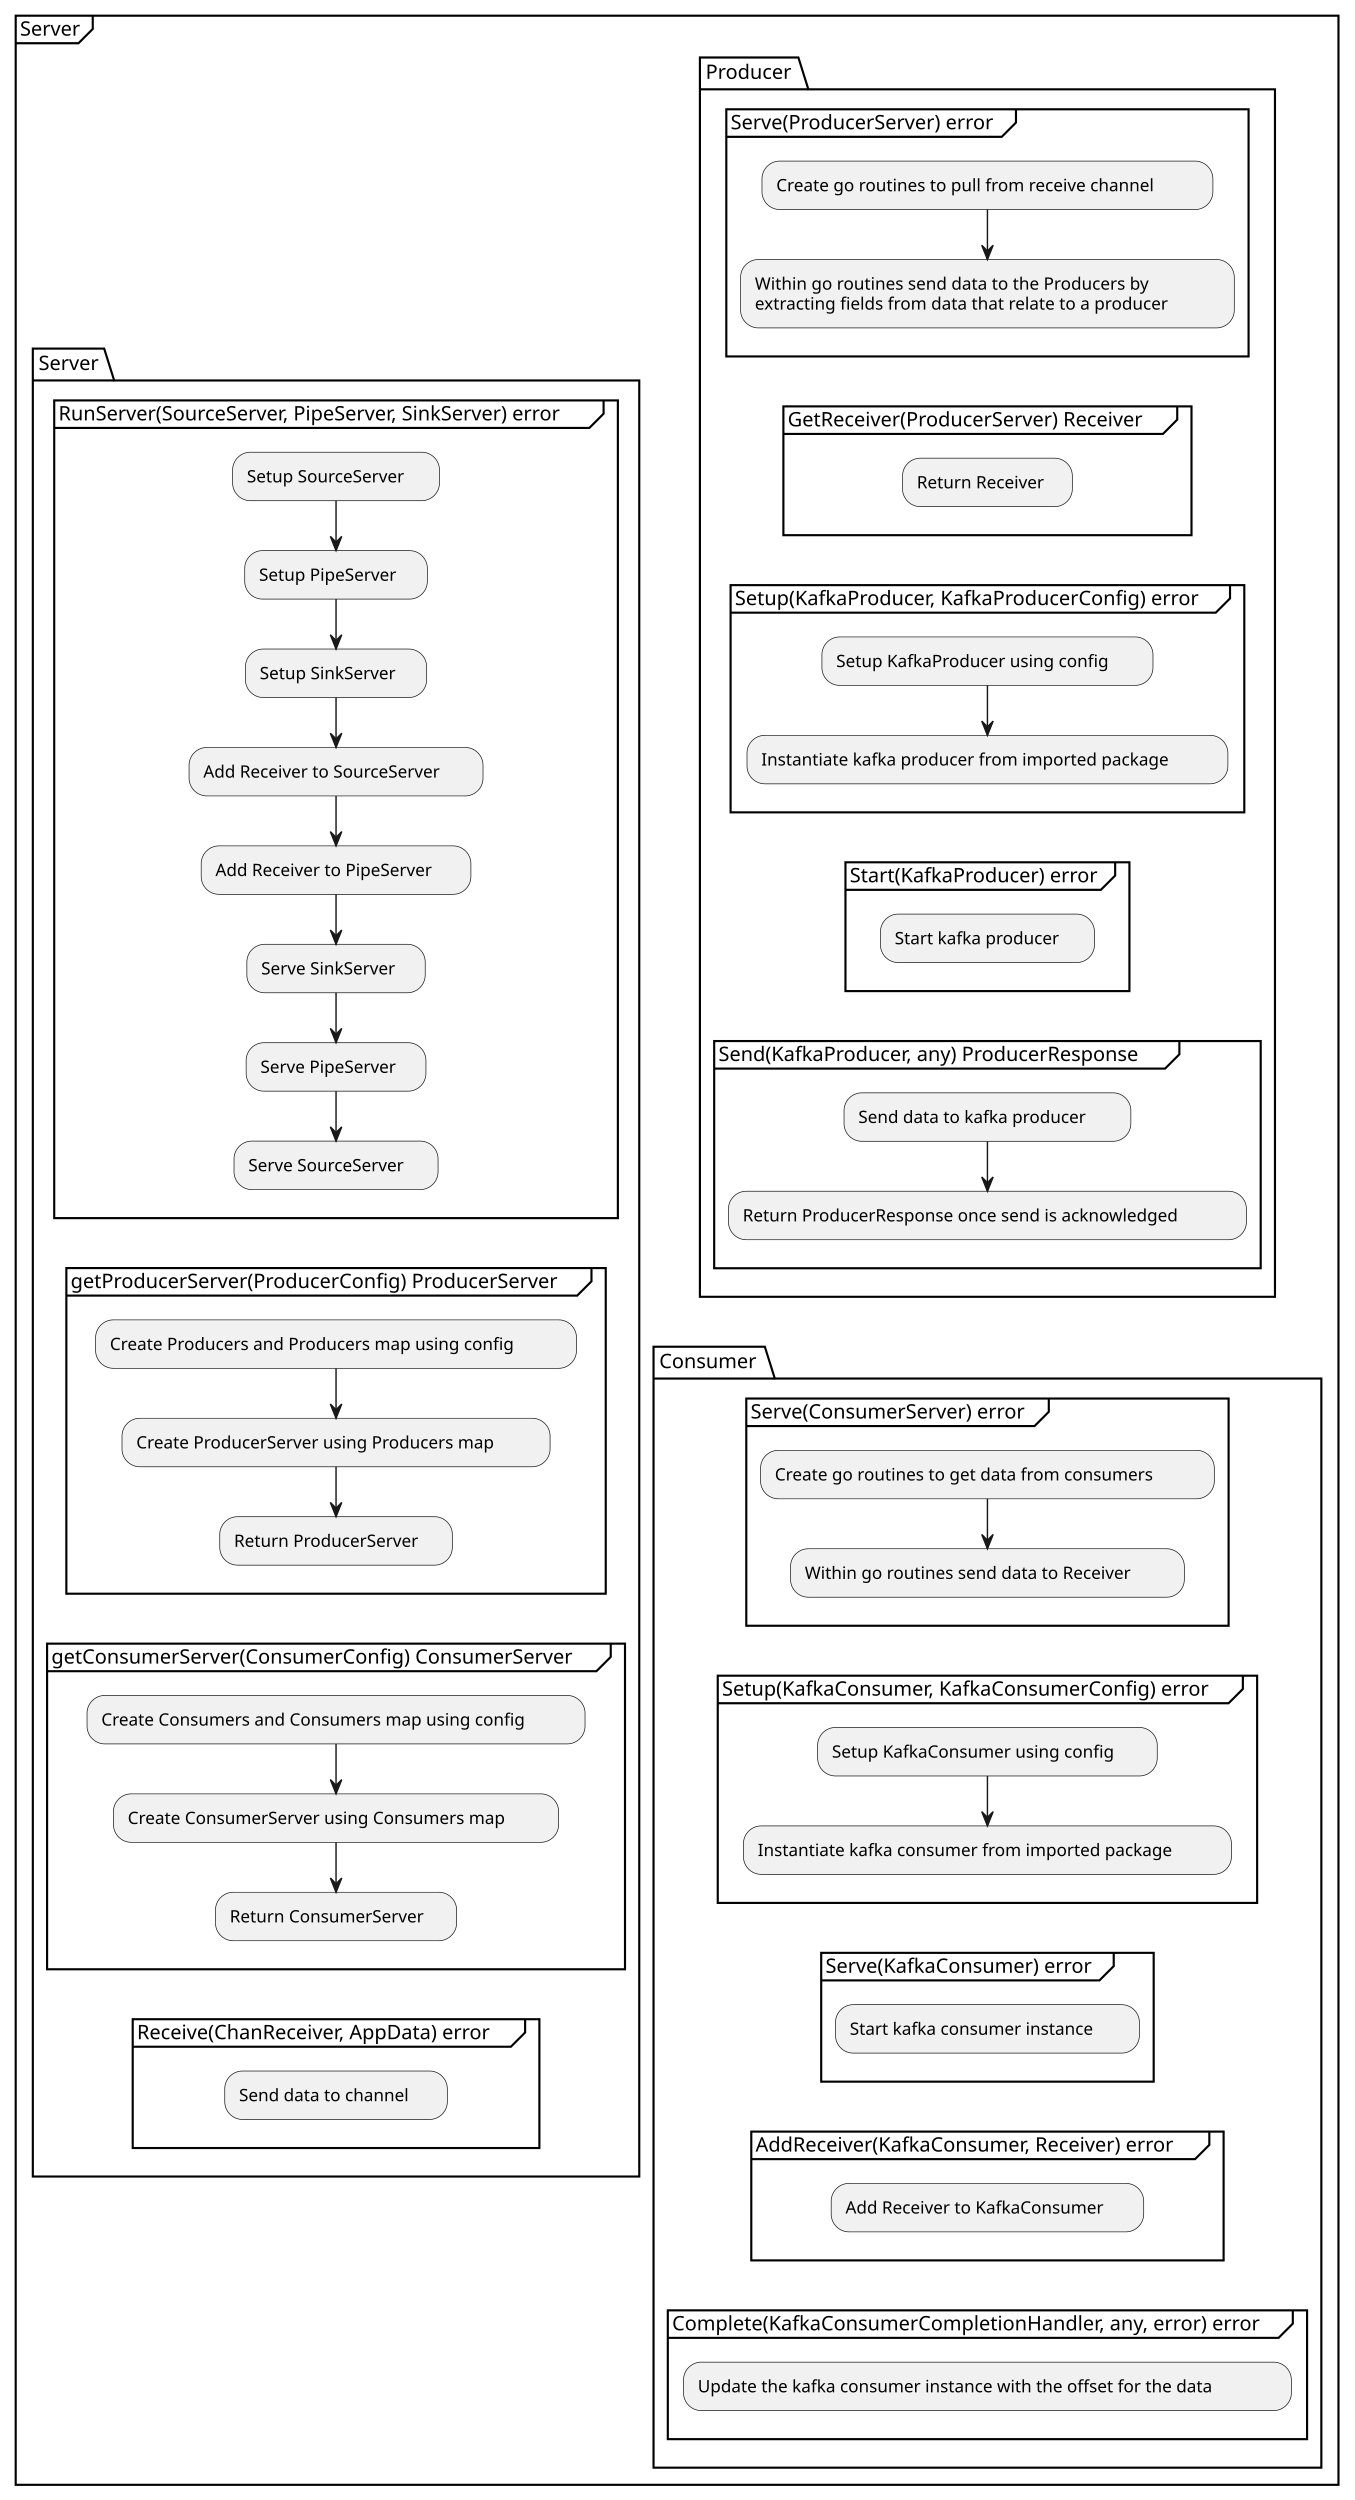
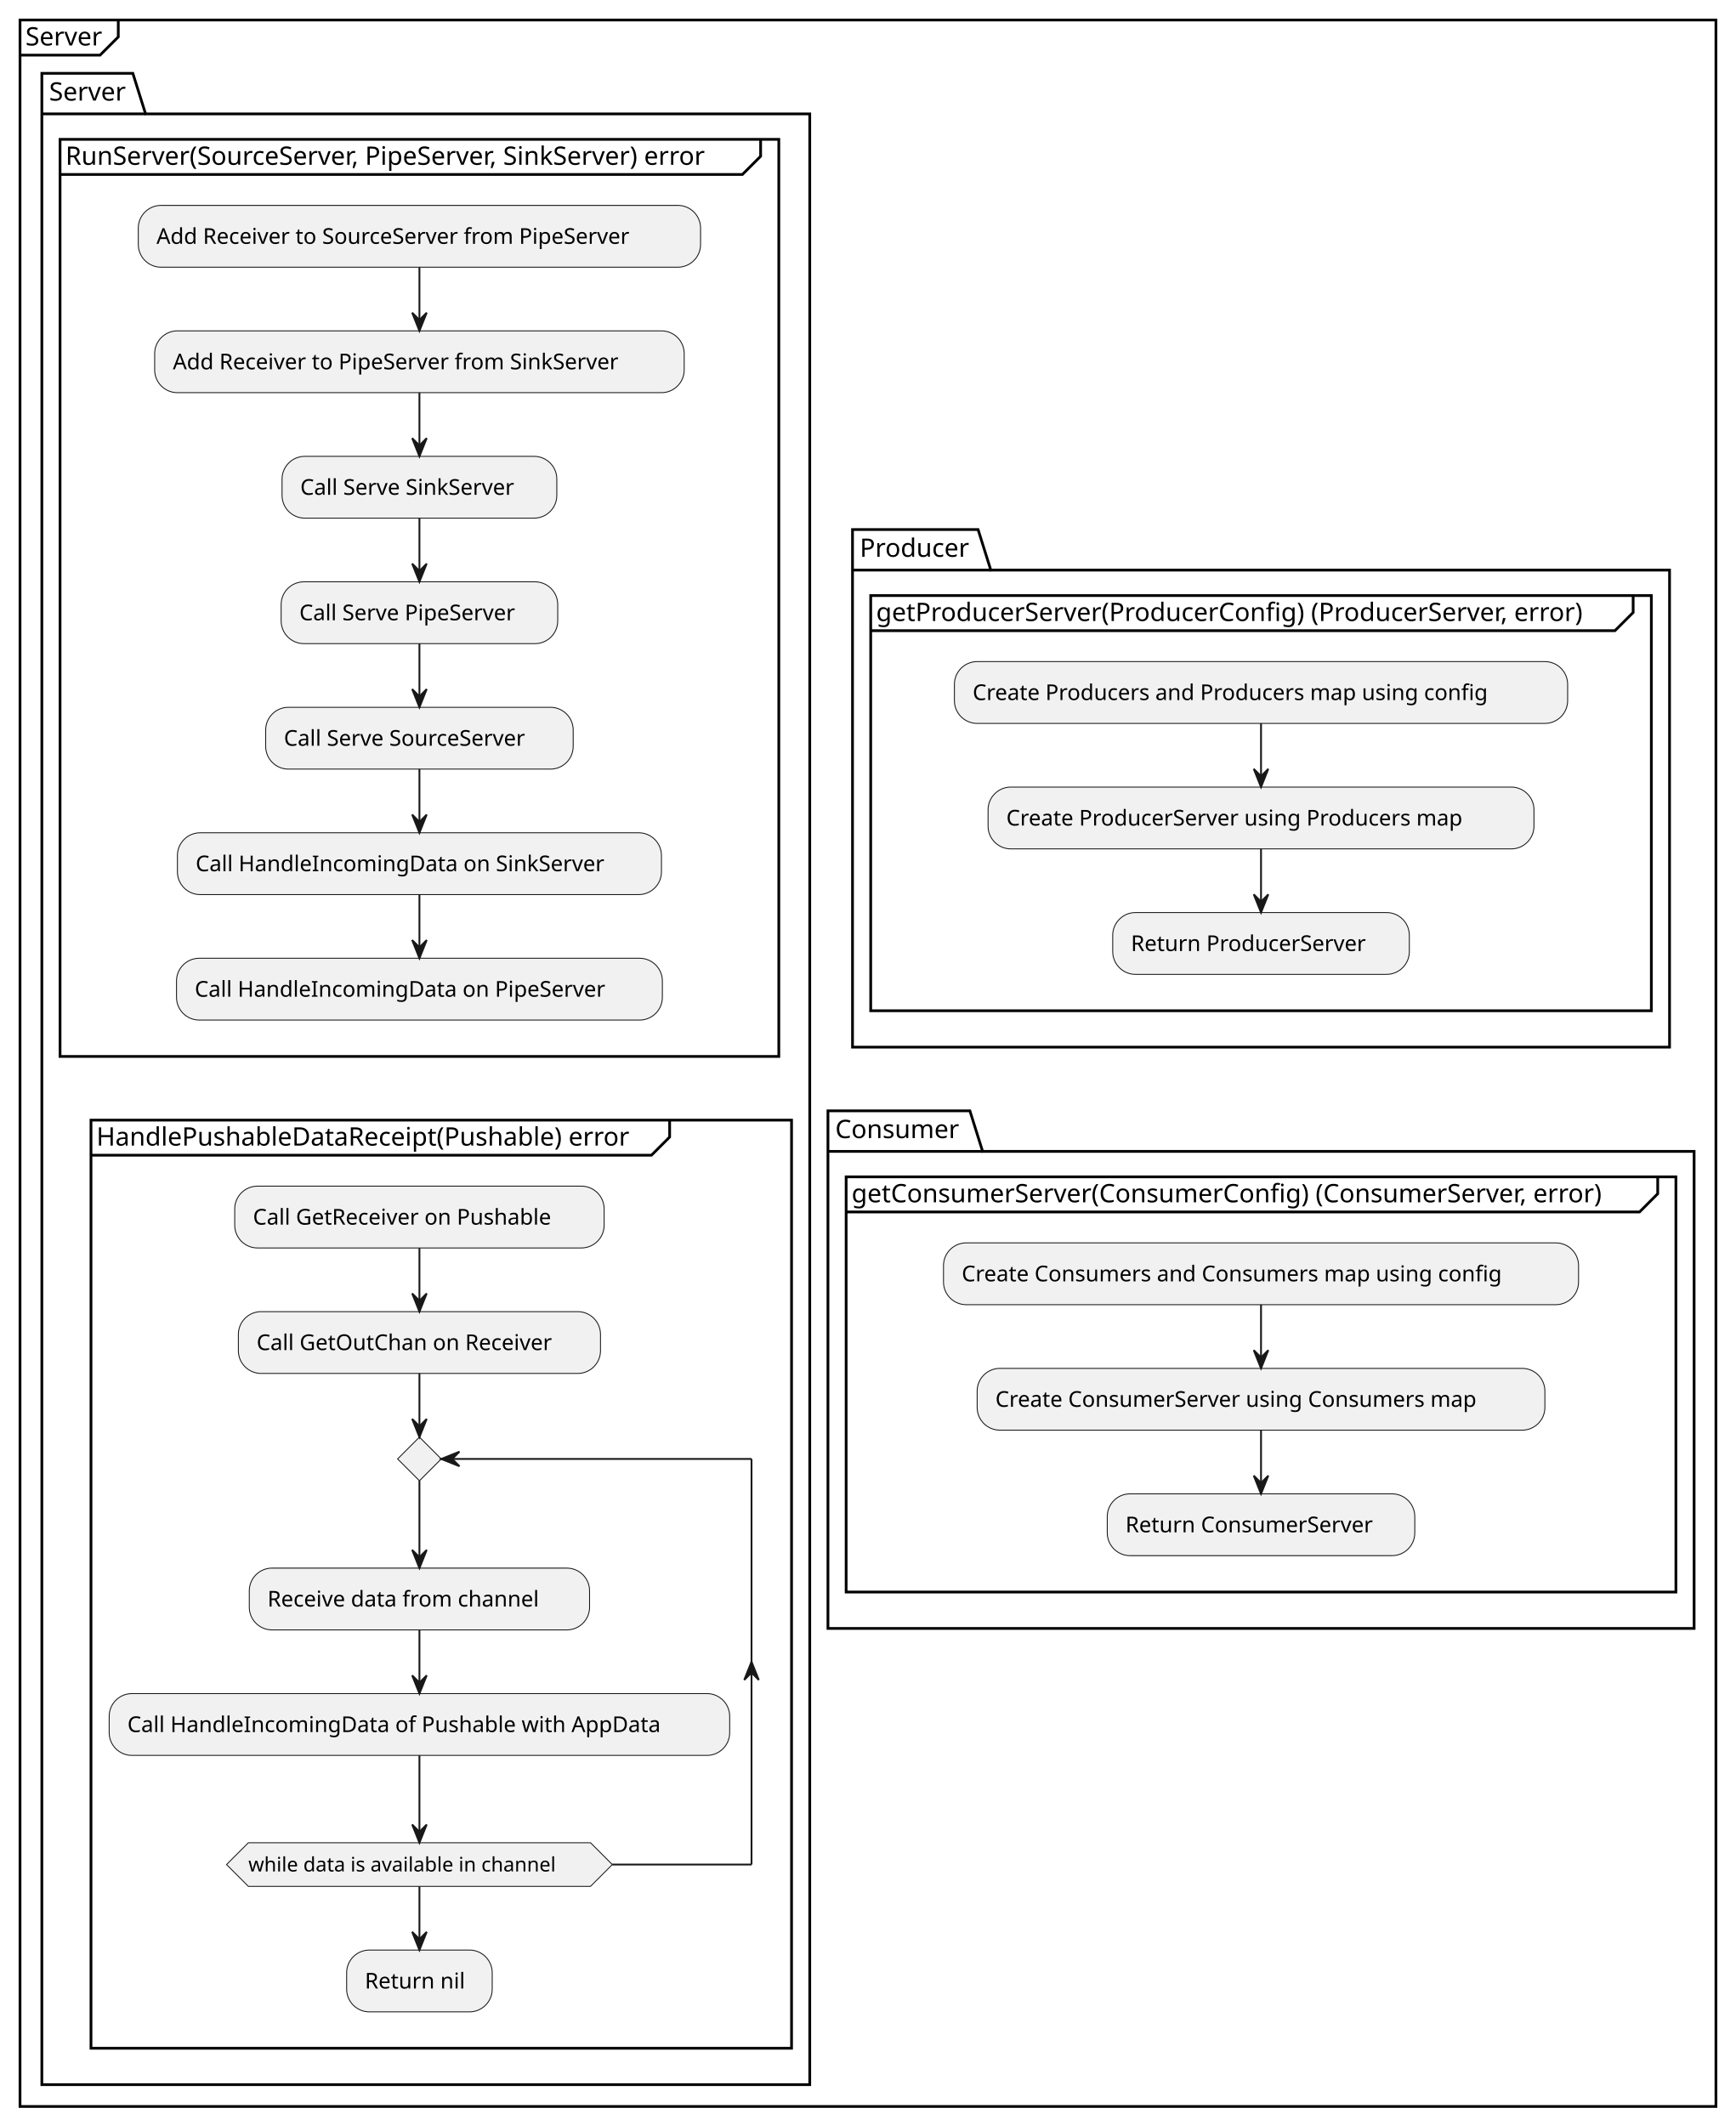
- <svg xmlns="http://www.w3.org/2000/svg" contentStyleType="text/css" height="1752px" preserveAspectRatio="none" style="width:949px;height:1752px;background:#FFFFFF;" version="1.1" viewBox="0 0 949 1752" width="949px" zoomAndPan="magnify">
+ <svg xmlns="http://www.w3.org/2000/svg" contentStyleType="text/css" height="1168px" preserveAspectRatio="none" style="width:954px;height:1168px;background:#FFFFFF;" version="1.1" viewBox="0 0 954 1168" width="954px" zoomAndPan="magnify">
  <defs />
  <g>
-     <rect fill="none" height="1730.359" style="stroke:#000000;stroke-width:1.5;" width="927" x="11" y="11" />
+     <rect fill="none" height="1146.812" style="stroke:#000000;stroke-width:1.5;" width="932" x="11" y="11" />
    <path d="M65,11 L65,20.297 L55,30.297 L11,30.297 " fill="none" style="stroke:#000000;stroke-width:1.5;" />
    <text fill="#000000" font-family="sans-serif" font-size="14" lengthAdjust="spacing" textLength="44" x="14" y="24.995">Server</text>
-     <line style="stroke:none;stroke-width:1.5;" x1="235.5" x2="692" y1="35.297" y2="35.297" />
-     <polygon fill="none" points="23,244.32,73,244.32,80,266.617,448,266.617,448,1525.336,23,1525.336,23,244.32" style="stroke:#000000;stroke-width:1.5;" />
-     <line style="stroke:#000000;stroke-width:1.5;" x1="23" x2="80" y1="266.617" y2="266.617" />
-     <text fill="#000000" font-family="sans-serif" font-size="14" lengthAdjust="spacing" textLength="44" x="27" y="259.315">Server</text>
-     <rect fill="none" height="573.047" style="stroke:#000000;stroke-width:1.5;" width="395" x="38" y="280.617" />
-     <path d="M423,280.617 L423,289.914 L413,299.914 L38,299.914 " fill="none" style="stroke:#000000;stroke-width:1.5;" />
-     <text fill="#000000" font-family="sans-serif" font-size="14" lengthAdjust="spacing" textLength="375" x="41" y="294.612">RunServer(SourceServer, PipeServer, SinkServer) error</text>
-     <rect fill="#F1F1F1" height="33.969" rx="12.5" ry="12.5" style="stroke:#181818;stroke-width:0.5;" width="145" x="163" y="316.914" />
-     <text fill="#000000" font-family="sans-serif" font-size="12" lengthAdjust="spacing" textLength="125" x="173" y="338.053">Setup SourceServer</text>
-     <rect fill="#F1F1F1" height="33.969" rx="12.5" ry="12.5" style="stroke:#181818;stroke-width:0.5;" width="128" x="171.5" y="385.883" />
-     <text fill="#000000" font-family="sans-serif" font-size="12" lengthAdjust="spacing" textLength="108" x="181.5" y="407.022">Setup PipeServer</text>
-     <rect fill="#F1F1F1" height="33.969" rx="12.5" ry="12.5" style="stroke:#181818;stroke-width:0.5;" width="127" x="172" y="454.852" />
-     <text fill="#000000" font-family="sans-serif" font-size="12" lengthAdjust="spacing" textLength="107" x="182" y="475.99">Setup SinkServer</text>
-     <rect fill="#F1F1F1" height="33.969" rx="12.5" ry="12.5" style="stroke:#181818;stroke-width:0.5;" width="206" x="132.5" y="523.82" />
-     <text fill="#000000" font-family="sans-serif" font-size="12" lengthAdjust="spacing" textLength="186" x="142.5" y="544.959">Add Receiver to SourceServer</text>
-     <rect fill="#F1F1F1" height="33.969" rx="12.5" ry="12.5" style="stroke:#181818;stroke-width:0.5;" width="189" x="141" y="592.789" />
-     <text fill="#000000" font-family="sans-serif" font-size="12" lengthAdjust="spacing" textLength="169" x="151" y="613.928">Add Receiver to PipeServer</text>
-     <rect fill="#F1F1F1" height="33.969" rx="12.5" ry="12.5" style="stroke:#181818;stroke-width:0.5;" width="125" x="173" y="661.758" />
-     <text fill="#000000" font-family="sans-serif" font-size="12" lengthAdjust="spacing" textLength="105" x="183" y="682.896">Serve SinkServer</text>
-     <rect fill="#F1F1F1" height="33.969" rx="12.5" ry="12.5" style="stroke:#181818;stroke-width:0.5;" width="126" x="172.5" y="730.727" />
-     <text fill="#000000" font-family="sans-serif" font-size="12" lengthAdjust="spacing" textLength="106" x="182.5" y="751.865">Serve PipeServer</text>
-     <rect fill="#F1F1F1" height="33.969" rx="12.5" ry="12.5" style="stroke:#181818;stroke-width:0.5;" width="143" x="164" y="799.695" />
-     <text fill="#000000" font-family="sans-serif" font-size="12" lengthAdjust="spacing" textLength="123" x="174" y="820.834">Serve SourceServer</text>
-     <rect fill="none" height="228.203" style="stroke:#000000;stroke-width:1.5;" width="378" x="46.5" y="888.664" />
-     <path d="M414.5,888.664 L414.5,897.961 L404.5,907.961 L46.5,907.961 " fill="none" style="stroke:#000000;stroke-width:1.5;" />
-     <text fill="#000000" font-family="sans-serif" font-size="14" lengthAdjust="spacing" textLength="358" x="49.5" y="902.659">getProducerServer(ProducerConfig) ProducerServer</text>
-     <rect fill="#F1F1F1" height="33.969" rx="12.5" ry="12.5" style="stroke:#181818;stroke-width:0.5;" width="337" x="67" y="924.961" />
-     <text fill="#000000" font-family="sans-serif" font-size="12" lengthAdjust="spacing" textLength="317" x="77" y="946.1">Create Producers and Producers map using config</text>
-     <rect fill="#F1F1F1" height="33.969" rx="12.5" ry="12.5" style="stroke:#181818;stroke-width:0.5;" width="300" x="85.5" y="993.93" />
-     <text fill="#000000" font-family="sans-serif" font-size="12" lengthAdjust="spacing" textLength="280" x="95.5" y="1015.068">Create ProducerServer using Producers map</text>
-     <rect fill="#F1F1F1" height="33.969" rx="12.5" ry="12.5" style="stroke:#181818;stroke-width:0.5;" width="163" x="154" y="1062.898" />
-     <text fill="#000000" font-family="sans-serif" font-size="12" lengthAdjust="spacing" textLength="143" x="164" y="1084.037">Return ProducerServer</text>
-     <rect fill="none" height="228.203" style="stroke:#000000;stroke-width:1.5;" width="405" x="33" y="1151.867" />
-     <path d="M428,1151.867 L428,1161.164 L418,1171.164 L33,1171.164 " fill="none" style="stroke:#000000;stroke-width:1.5;" />
-     <text fill="#000000" font-family="sans-serif" font-size="14" lengthAdjust="spacing" textLength="385" x="36" y="1165.862">getConsumerServer(ConsumerConfig) ConsumerServer</text>
-     <rect fill="#F1F1F1" height="33.969" rx="12.5" ry="12.5" style="stroke:#181818;stroke-width:0.5;" width="349" x="61" y="1188.164" />
-     <text fill="#000000" font-family="sans-serif" font-size="12" lengthAdjust="spacing" textLength="329" x="71" y="1209.303">Create Consumers and Consumers map using config</text>
-     <rect fill="#F1F1F1" height="33.969" rx="12.5" ry="12.5" style="stroke:#181818;stroke-width:0.5;" width="312" x="79.5" y="1257.133" />
-     <text fill="#000000" font-family="sans-serif" font-size="12" lengthAdjust="spacing" textLength="292" x="89.5" y="1278.272">Create ConsumerServer using Consumers map</text>
-     <rect fill="#F1F1F1" height="33.969" rx="12.5" ry="12.5" style="stroke:#181818;stroke-width:0.5;" width="169" x="151" y="1326.102" />
-     <text fill="#000000" font-family="sans-serif" font-size="12" lengthAdjust="spacing" textLength="149" x="161" y="1347.24">Return ConsumerServer</text>
-     <rect fill="none" height="90.266" style="stroke:#000000;stroke-width:1.5;" width="285" x="93" y="1415.07" />
-     <path d="M368,1415.07 L368,1424.367 L358,1434.367 L93,1434.367 " fill="none" style="stroke:#000000;stroke-width:1.5;" />
-     <text fill="#000000" font-family="sans-serif" font-size="14" lengthAdjust="spacing" textLength="265" x="96" y="1429.065">Receive(ChanReceiver, AppData) error</text>
-     <rect fill="#F1F1F1" height="33.969" rx="12.5" ry="12.5" style="stroke:#181818;stroke-width:0.5;" width="156" x="157.5" y="1451.367" />
-     <text fill="#000000" font-family="sans-serif" font-size="12" lengthAdjust="spacing" textLength="136" x="167.5" y="1472.506">Send data to channel</text>
-     <polygon fill="none" points="490.5,40.297,559.5,40.297,566.5,62.594,893.5,62.594,893.5,908.797,490.5,908.797,490.5,40.297" style="stroke:#000000;stroke-width:1.5;" />
-     <line style="stroke:#000000;stroke-width:1.5;" x1="490.5" x2="566.5" y1="62.594" y2="62.594" />
-     <text fill="#000000" font-family="sans-serif" font-size="14" lengthAdjust="spacing" textLength="63" x="494.5" y="55.292">Producer</text>
-     <rect fill="none" height="173.203" style="stroke:#000000;stroke-width:1.5;" width="366" x="509" y="76.594" />
-     <path d="M712,76.594 L712,85.891 L702,95.891 L509,95.891 " fill="none" style="stroke:#000000;stroke-width:1.5;" />
-     <text fill="#000000" font-family="sans-serif" font-size="14" lengthAdjust="spacing" textLength="193" x="512" y="90.589">Serve(ProducerServer) error</text>
-     <rect fill="#F1F1F1" height="33.969" rx="12.5" ry="12.5" style="stroke:#181818;stroke-width:0.5;" width="316" x="534" y="112.891" />
-     <text fill="#000000" font-family="sans-serif" font-size="12" lengthAdjust="spacing" textLength="296" x="544" y="134.029">Create go routines to pull from receive channel</text>
-     <rect fill="#F1F1F1" height="47.938" rx="12.5" ry="12.5" style="stroke:#181818;stroke-width:0.5;" width="346" x="519" y="181.859" />
-     <text fill="#000000" font-family="sans-serif" font-size="12" lengthAdjust="spacing" textLength="310" x="529" y="202.998">Within go routines send data to the Producers by</text>
-     <text fill="#000000" font-family="sans-serif" font-size="12" lengthAdjust="spacing" textLength="326" x="529" y="216.967">extracting fields from data that relate to a producer</text>
-     <rect fill="none" height="90.266" style="stroke:#000000;stroke-width:1.5;" width="286" x="549" y="284.797" />
-     <path d="M825,284.797 L825,294.094 L815,304.094 L549,304.094 " fill="none" style="stroke:#000000;stroke-width:1.5;" />
-     <text fill="#000000" font-family="sans-serif" font-size="14" lengthAdjust="spacing" textLength="266" x="552" y="298.792">GetReceiver(ProducerServer) Receiver</text>
-     <rect fill="#F1F1F1" height="33.969" rx="12.5" ry="12.5" style="stroke:#181818;stroke-width:0.5;" width="119" x="632.5" y="321.094" />
-     <text fill="#000000" font-family="sans-serif" font-size="12" lengthAdjust="spacing" textLength="99" x="642.5" y="342.232">Return Receiver</text>
-     <rect fill="none" height="159.234" style="stroke:#000000;stroke-width:1.5;" width="360" x="512" y="410.062" />
-     <path d="M862,410.062 L862,419.359 L852,429.359 L512,429.359 " fill="none" style="stroke:#000000;stroke-width:1.5;" />
-     <text fill="#000000" font-family="sans-serif" font-size="14" lengthAdjust="spacing" textLength="340" x="515" y="424.058">Setup(KafkaProducer, KafkaProducerConfig) error</text>
-     <rect fill="#F1F1F1" height="33.969" rx="12.5" ry="12.5" style="stroke:#181818;stroke-width:0.5;" width="232" x="576" y="446.359" />
-     <text fill="#000000" font-family="sans-serif" font-size="12" lengthAdjust="spacing" textLength="212" x="586" y="467.498">Setup KafkaProducer using config</text>
-     <rect fill="#F1F1F1" height="33.969" rx="12.5" ry="12.5" style="stroke:#181818;stroke-width:0.5;" width="337" x="523.5" y="515.328" />
-     <text fill="#000000" font-family="sans-serif" font-size="12" lengthAdjust="spacing" textLength="317" x="533.5" y="536.467">Instantiate kafka producer from imported package</text>
-     <rect fill="none" height="90.266" style="stroke:#000000;stroke-width:1.5;" width="199" x="592.5" y="604.297" />
-     <path d="M781.5,604.297 L781.5,613.594 L771.5,623.594 L592.5,623.594 " fill="none" style="stroke:#000000;stroke-width:1.5;" />
-     <text fill="#000000" font-family="sans-serif" font-size="14" lengthAdjust="spacing" textLength="179" x="595.5" y="618.292">Start(KafkaProducer) error</text>
-     <rect fill="#F1F1F1" height="33.969" rx="12.5" ry="12.5" style="stroke:#181818;stroke-width:0.5;" width="150" x="617" y="640.594" />
-     <text fill="#000000" font-family="sans-serif" font-size="12" lengthAdjust="spacing" textLength="130" x="627" y="661.732">Start kafka producer</text>
-     <rect fill="none" height="159.234" style="stroke:#000000;stroke-width:1.5;" width="383" x="500.5" y="729.562" />
-     <path d="M826.5,729.562 L826.5,738.859 L816.5,748.859 L500.5,748.859 " fill="none" style="stroke:#000000;stroke-width:1.5;" />
-     <text fill="#000000" font-family="sans-serif" font-size="14" lengthAdjust="spacing" textLength="316" x="503.5" y="743.558">Send(KafkaProducer, any) ProducerResponse</text>
-     <rect fill="#F1F1F1" height="33.969" rx="12.5" ry="12.5" style="stroke:#181818;stroke-width:0.5;" width="201" x="591.5" y="765.859" />
-     <text fill="#000000" font-family="sans-serif" font-size="12" lengthAdjust="spacing" textLength="181" x="601.5" y="786.998">Send data to kafka producer</text>
-     <rect fill="#F1F1F1" height="33.969" rx="12.5" ry="12.5" style="stroke:#181818;stroke-width:0.5;" width="363" x="510.5" y="834.828" />
-     <text fill="#000000" font-family="sans-serif" font-size="12" lengthAdjust="spacing" textLength="343" x="520.5" y="855.967">Return ProducerResponse once send is acknowledged</text>
-     <polygon fill="none" points="458,943.797,536,943.797,543,966.094,926,966.094,926,1729.359,458,1729.359,458,943.797" style="stroke:#000000;stroke-width:1.5;" />
-     <line style="stroke:#000000;stroke-width:1.5;" x1="458" x2="543" y1="966.094" y2="966.094" />
-     <text fill="#000000" font-family="sans-serif" font-size="14" lengthAdjust="spacing" textLength="72" x="462" y="958.792">Consumer</text>
-     <rect fill="none" height="159.234" style="stroke:#000000;stroke-width:1.5;" width="338" x="523" y="980.094" />
-     <path d="M735,980.094 L735,989.391 L725,999.391 L523,999.391 " fill="none" style="stroke:#000000;stroke-width:1.5;" />
-     <text fill="#000000" font-family="sans-serif" font-size="14" lengthAdjust="spacing" textLength="202" x="526" y="994.089">Serve(ConsumerServer) error</text>
-     <rect fill="#F1F1F1" height="33.969" rx="12.5" ry="12.5" style="stroke:#181818;stroke-width:0.5;" width="318" x="533" y="1016.391" />
-     <text fill="#000000" font-family="sans-serif" font-size="12" lengthAdjust="spacing" textLength="298" x="543" y="1037.529">Create go routines to get data from consumers</text>
-     <rect fill="#F1F1F1" height="33.969" rx="12.5" ry="12.5" style="stroke:#181818;stroke-width:0.5;" width="276" x="554" y="1085.359" />
-     <text fill="#000000" font-family="sans-serif" font-size="12" lengthAdjust="spacing" textLength="256" x="564" y="1106.498">Within go routines send data to Receiver</text>
-     <rect fill="none" height="159.234" style="stroke:#000000;stroke-width:1.5;" width="378" x="503" y="1174.328" />
-     <path d="M871,1174.328 L871,1183.625 L861,1193.625 L503,1193.625 " fill="none" style="stroke:#000000;stroke-width:1.5;" />
-     <text fill="#000000" font-family="sans-serif" font-size="14" lengthAdjust="spacing" textLength="358" x="506" y="1188.323">Setup(KafkaConsumer, KafkaConsumerConfig) error</text>
-     <rect fill="#F1F1F1" height="33.969" rx="12.5" ry="12.5" style="stroke:#181818;stroke-width:0.5;" width="238" x="573" y="1210.625" />
-     <text fill="#000000" font-family="sans-serif" font-size="12" lengthAdjust="spacing" textLength="218" x="583" y="1231.764">Setup KafkaConsumer using config</text>
-     <rect fill="#F1F1F1" height="33.969" rx="12.5" ry="12.5" style="stroke:#181818;stroke-width:0.5;" width="342" x="521" y="1279.594" />
-     <text fill="#000000" font-family="sans-serif" font-size="12" lengthAdjust="spacing" textLength="322" x="531" y="1300.732">Instantiate kafka consumer from imported package</text>
-     <rect fill="none" height="90.266" style="stroke:#000000;stroke-width:1.5;" width="233" x="575.5" y="1368.562" />
-     <path d="M780.5,1368.562 L780.5,1377.859 L770.5,1387.859 L575.5,1387.859 " fill="none" style="stroke:#000000;stroke-width:1.5;" />
-     <text fill="#000000" font-family="sans-serif" font-size="14" lengthAdjust="spacing" textLength="195" x="578.5" y="1382.558">Serve(KafkaConsumer) error</text>
-     <rect fill="#F1F1F1" height="33.969" rx="12.5" ry="12.5" style="stroke:#181818;stroke-width:0.5;" width="213" x="585.5" y="1404.859" />
-     <text fill="#000000" font-family="sans-serif" font-size="12" lengthAdjust="spacing" textLength="193" x="595.5" y="1425.998">Start kafka consumer instance</text>
-     <rect fill="none" height="90.266" style="stroke:#000000;stroke-width:1.5;" width="331" x="526.5" y="1493.828" />
-     <path d="M847.5,1493.828 L847.5,1503.125 L837.5,1513.125 L526.5,1513.125 " fill="none" style="stroke:#000000;stroke-width:1.5;" />
-     <text fill="#000000" font-family="sans-serif" font-size="14" lengthAdjust="spacing" textLength="311" x="529.5" y="1507.823">AddReceiver(KafkaConsumer, Receiver) error</text>
-     <rect fill="#F1F1F1" height="33.969" rx="12.5" ry="12.5" style="stroke:#181818;stroke-width:0.5;" width="219" x="582.5" y="1530.125" />
-     <text fill="#000000" font-family="sans-serif" font-size="12" lengthAdjust="spacing" textLength="199" x="592.5" y="1551.264">Add Receiver to KafkaConsumer</text>
-     <rect fill="none" height="90.266" style="stroke:#000000;stroke-width:1.5;" width="448" x="468" y="1619.094" />
-     <path d="M906,1619.094 L906,1628.391 L896,1638.391 L468,1638.391 " fill="none" style="stroke:#000000;stroke-width:1.5;" />
-     <text fill="#000000" font-family="sans-serif" font-size="14" lengthAdjust="spacing" textLength="428" x="471" y="1633.089">Complete(KafkaConsumerCompletionHandler, any, error) error</text>
-     <rect fill="#F1F1F1" height="33.969" rx="12.5" ry="12.5" style="stroke:#181818;stroke-width:0.5;" width="426" x="479" y="1655.391" />
-     <text fill="#000000" font-family="sans-serif" font-size="12" lengthAdjust="spacing" textLength="406" x="489" y="1676.529">Update the kafka consumer instance with the offset for the data</text>
-     <line style="stroke:#181818;stroke-width:1.0;" x1="235.5" x2="235.5" y1="350.883" y2="385.883" />
-     <polygon fill="#181818" points="231.5,375.883,235.5,385.883,239.5,375.883,235.5,379.883" style="stroke:#181818;stroke-width:1.0;" />
-     <line style="stroke:#181818;stroke-width:1.0;" x1="235.5" x2="235.5" y1="419.852" y2="454.852" />
-     <polygon fill="#181818" points="231.5,444.852,235.5,454.852,239.5,444.852,235.5,448.852" style="stroke:#181818;stroke-width:1.0;" />
-     <line style="stroke:#181818;stroke-width:1.0;" x1="235.5" x2="235.5" y1="488.82" y2="523.82" />
-     <polygon fill="#181818" points="231.5,513.82,235.5,523.82,239.5,513.82,235.5,517.82" style="stroke:#181818;stroke-width:1.0;" />
-     <line style="stroke:#181818;stroke-width:1.0;" x1="235.5" x2="235.5" y1="557.789" y2="592.789" />
-     <polygon fill="#181818" points="231.5,582.789,235.5,592.789,239.5,582.789,235.5,586.789" style="stroke:#181818;stroke-width:1.0;" />
-     <line style="stroke:#181818;stroke-width:1.0;" x1="235.5" x2="235.5" y1="626.758" y2="661.758" />
-     <polygon fill="#181818" points="231.5,651.758,235.5,661.758,239.5,651.758,235.5,655.758" style="stroke:#181818;stroke-width:1.0;" />
-     <line style="stroke:#181818;stroke-width:1.0;" x1="235.5" x2="235.5" y1="695.727" y2="730.727" />
-     <polygon fill="#181818" points="231.5,720.727,235.5,730.727,239.5,720.727,235.5,724.727" style="stroke:#181818;stroke-width:1.0;" />
-     <line style="stroke:#181818;stroke-width:1.0;" x1="235.5" x2="235.5" y1="764.695" y2="799.695" />
-     <polygon fill="#181818" points="231.5,789.695,235.5,799.695,239.5,789.695,235.5,793.695" style="stroke:#181818;stroke-width:1.0;" />
-     <line style="stroke:#181818;stroke-width:1.0;" x1="235.5" x2="235.5" y1="958.93" y2="993.93" />
-     <polygon fill="#181818" points="231.5,983.93,235.5,993.93,239.5,983.93,235.5,987.93" style="stroke:#181818;stroke-width:1.0;" />
-     <line style="stroke:#181818;stroke-width:1.0;" x1="235.5" x2="235.5" y1="1027.898" y2="1062.898" />
-     <polygon fill="#181818" points="231.5,1052.898,235.5,1062.898,239.5,1052.898,235.5,1056.898" style="stroke:#181818;stroke-width:1.0;" />
-     <line style="stroke:#181818;stroke-width:1.0;" x1="235.5" x2="235.5" y1="1222.133" y2="1257.133" />
-     <polygon fill="#181818" points="231.5,1247.133,235.5,1257.133,239.5,1247.133,235.5,1251.133" style="stroke:#181818;stroke-width:1.0;" />
-     <line style="stroke:#181818;stroke-width:1.0;" x1="235.5" x2="235.5" y1="1291.102" y2="1326.102" />
-     <polygon fill="#181818" points="231.5,1316.102,235.5,1326.102,239.5,1316.102,235.5,1320.102" style="stroke:#181818;stroke-width:1.0;" />
-     <line style="stroke:#181818;stroke-width:1.0;" x1="692" x2="692" y1="146.859" y2="181.859" />
-     <polygon fill="#181818" points="688,171.859,692,181.859,696,171.859,692,175.859" style="stroke:#181818;stroke-width:1.0;" />
-     <line style="stroke:#181818;stroke-width:1.0;" x1="692" x2="692" y1="480.328" y2="515.328" />
-     <polygon fill="#181818" points="688,505.328,692,515.328,696,505.328,692,509.328" style="stroke:#181818;stroke-width:1.0;" />
-     <line style="stroke:#181818;stroke-width:1.0;" x1="692" x2="692" y1="799.828" y2="834.828" />
-     <polygon fill="#181818" points="688,824.828,692,834.828,696,824.828,692,828.828" style="stroke:#181818;stroke-width:1.0;" />
-     <line style="stroke:#181818;stroke-width:1.0;" x1="692" x2="692" y1="1050.359" y2="1085.359" />
-     <polygon fill="#181818" points="688,1075.359,692,1085.359,696,1075.359,692,1079.359" style="stroke:#181818;stroke-width:1.0;" />
-     <line style="stroke:#181818;stroke-width:1.0;" x1="692" x2="692" y1="1244.594" y2="1279.594" />
-     <polygon fill="#181818" points="688,1269.594,692,1279.594,696,1269.594,692,1273.594" style="stroke:#181818;stroke-width:1.0;" />
+     <line style="stroke:none;stroke-width:1.5;" x1="230.5" x2="693" y1="35.297" y2="35.297" />
+     <polygon fill="none" points="23,40.297,73,40.297,80,62.594,445,62.594,445,1145.812,23,1145.812,23,40.297" style="stroke:#000000;stroke-width:1.5;" />
+     <line style="stroke:#000000;stroke-width:1.5;" x1="23" x2="80" y1="62.594" y2="62.594" />
+     <text fill="#000000" font-family="sans-serif" font-size="14" lengthAdjust="spacing" textLength="44" x="27" y="55.292">Server</text>
+     <rect fill="none" height="504.078" style="stroke:#000000;stroke-width:1.5;" width="395" x="33" y="76.594" />
+     <path d="M418,76.594 L418,85.891 L408,95.891 L33,95.891 " fill="none" style="stroke:#000000;stroke-width:1.5;" />
+     <text fill="#000000" font-family="sans-serif" font-size="14" lengthAdjust="spacing" textLength="375" x="36" y="90.589">RunServer(SourceServer, PipeServer, SinkServer) error</text>
+     <rect fill="#F1F1F1" height="33.969" rx="12.5" ry="12.5" style="stroke:#181818;stroke-width:0.5;" width="309" x="76" y="112.891" />
+     <text fill="#000000" font-family="sans-serif" font-size="12" lengthAdjust="spacing" textLength="289" x="86" y="134.029">Add Receiver to SourceServer from PipeServer</text>
+     <rect fill="#F1F1F1" height="33.969" rx="12.5" ry="12.5" style="stroke:#181818;stroke-width:0.5;" width="291" x="85" y="181.859" />
+     <text fill="#000000" font-family="sans-serif" font-size="12" lengthAdjust="spacing" textLength="271" x="95" y="202.998">Add Receiver to PipeServer from SinkServer</text>
+     <rect fill="#F1F1F1" height="33.969" rx="12.5" ry="12.5" style="stroke:#181818;stroke-width:0.5;" width="151" x="155" y="250.828" />
+     <text fill="#000000" font-family="sans-serif" font-size="12" lengthAdjust="spacing" textLength="131" x="165" y="271.967">Call Serve SinkServer</text>
+     <rect fill="#F1F1F1" height="33.969" rx="12.5" ry="12.5" style="stroke:#181818;stroke-width:0.5;" width="152" x="154.5" y="319.797" />
+     <text fill="#000000" font-family="sans-serif" font-size="12" lengthAdjust="spacing" textLength="132" x="164.5" y="340.935">Call Serve PipeServer</text>
+     <rect fill="#F1F1F1" height="33.969" rx="12.5" ry="12.5" style="stroke:#181818;stroke-width:0.5;" width="169" x="146" y="388.766" />
+     <text fill="#000000" font-family="sans-serif" font-size="12" lengthAdjust="spacing" textLength="149" x="156" y="409.904">Call Serve SourceServer</text>
+     <rect fill="#F1F1F1" height="33.969" rx="12.5" ry="12.5" style="stroke:#181818;stroke-width:0.5;" width="266" x="97.5" y="457.734" />
+     <text fill="#000000" font-family="sans-serif" font-size="12" lengthAdjust="spacing" textLength="246" x="107.5" y="478.873">Call HandleIncomingData on SinkServer</text>
+     <rect fill="#F1F1F1" height="33.969" rx="12.5" ry="12.5" style="stroke:#181818;stroke-width:0.5;" width="267" x="97" y="526.703" />
+     <text fill="#000000" font-family="sans-serif" font-size="12" lengthAdjust="spacing" textLength="247" x="107" y="547.842">Call HandleIncomingData on PipeServer</text>
+     <rect fill="none" height="510.141" style="stroke:#000000;stroke-width:1.5;" width="385" x="50" y="615.672" />
+     <path d="M368,615.672 L368,624.969 L358,634.969 L50,634.969 " fill="none" style="stroke:#000000;stroke-width:1.5;" />
+     <text fill="#000000" font-family="sans-serif" font-size="14" lengthAdjust="spacing" textLength="308" x="53" y="629.667">HandlePushableDataReceipt(Pushable) error</text>
+     <rect fill="#F1F1F1" height="33.969" rx="12.5" ry="12.5" style="stroke:#181818;stroke-width:0.5;" width="203" x="129" y="651.969" />
+     <text fill="#000000" font-family="sans-serif" font-size="12" lengthAdjust="spacing" textLength="183" x="139" y="673.107">Call GetReceiver on Pushable</text>
+     <rect fill="#F1F1F1" height="33.969" rx="12.5" ry="12.5" style="stroke:#181818;stroke-width:0.5;" width="199" x="131" y="720.938" />
+     <text fill="#000000" font-family="sans-serif" font-size="12" lengthAdjust="spacing" textLength="179" x="141" y="742.076">Call GetOutChan on Receiver</text>
+     <rect fill="#F1F1F1" height="33.969" rx="12.5" ry="12.5" style="stroke:#181818;stroke-width:0.5;" width="187" x="137" y="861.906" />
+     <text fill="#000000" font-family="sans-serif" font-size="12" lengthAdjust="spacing" textLength="167" x="147" y="883.045">Receive data from channel</text>
+     <rect fill="#F1F1F1" height="33.969" rx="12.5" ry="12.5" style="stroke:#181818;stroke-width:0.5;" width="341" x="60" y="930.875" />
+     <text fill="#000000" font-family="sans-serif" font-size="12" lengthAdjust="spacing" textLength="321" x="70" y="952.014">Call HandleIncomingData of Pushable with AppData</text>
+     <polygon fill="#F1F1F1" points="230.5,789.906,242.5,801.906,230.5,813.906,218.5,801.906,230.5,789.906" style="stroke:#181818;stroke-width:0.5;" />
+     <polygon fill="#F1F1F1" points="136.5,1012.844,324.5,1012.844,336.5,1024.844,324.5,1036.844,136.5,1036.844,124.5,1024.844,136.5,1012.844" style="stroke:#181818;stroke-width:0.5;" />
+     <text fill="#000000" font-family="sans-serif" font-size="11" lengthAdjust="spacing" textLength="188" x="136.5" y="1028.652">while data is available in channel</text>
+     <rect fill="#F1F1F1" height="33.969" rx="12.5" ry="12.5" style="stroke:#181818;stroke-width:0.5;" width="80" x="190.5" y="1071.844" />
+     <text fill="#000000" font-family="sans-serif" font-size="12" lengthAdjust="spacing" textLength="60" x="200.5" y="1092.982">Return nil</text>
+     <polygon fill="none" points="468.5,291.055,537.5,291.055,544.5,313.352,917.5,313.352,917.5,575.555,468.5,575.555,468.5,291.055" style="stroke:#000000;stroke-width:1.5;" />
+     <line style="stroke:#000000;stroke-width:1.5;" x1="468.5" x2="544.5" y1="313.352" y2="313.352" />
+     <text fill="#000000" font-family="sans-serif" font-size="14" lengthAdjust="spacing" textLength="63" x="472.5" y="306.05">Producer</text>
+     <rect fill="none" height="228.203" style="stroke:#000000;stroke-width:1.5;" width="429" x="478.5" y="327.352" />
+     <path d="M897.5,327.352 L897.5,336.648 L887.5,346.648 L478.5,346.648 " fill="none" style="stroke:#000000;stroke-width:1.5;" />
+     <text fill="#000000" font-family="sans-serif" font-size="14" lengthAdjust="spacing" textLength="409" x="481.5" y="341.347">getProducerServer(ProducerConfig) (ProducerServer, error)</text>
+     <rect fill="#F1F1F1" height="33.969" rx="12.5" ry="12.5" style="stroke:#181818;stroke-width:0.5;" width="337" x="524.5" y="363.648" />
+     <text fill="#000000" font-family="sans-serif" font-size="12" lengthAdjust="spacing" textLength="317" x="534.5" y="384.787">Create Producers and Producers map using config</text>
+     <rect fill="#F1F1F1" height="33.969" rx="12.5" ry="12.5" style="stroke:#181818;stroke-width:0.5;" width="300" x="543" y="432.617" />
+     <text fill="#000000" font-family="sans-serif" font-size="12" lengthAdjust="spacing" textLength="280" x="553" y="453.756">Create ProducerServer using Producers map</text>
+     <rect fill="#F1F1F1" height="33.969" rx="12.5" ry="12.5" style="stroke:#181818;stroke-width:0.5;" width="163" x="611.5" y="501.586" />
+     <text fill="#000000" font-family="sans-serif" font-size="12" lengthAdjust="spacing" textLength="143" x="621.5" y="522.725">Return ProducerServer</text>
+     <polygon fill="none" points="455,610.555,533,610.555,540,632.852,931,632.852,931,895.055,455,895.055,455,610.555" style="stroke:#000000;stroke-width:1.5;" />
+     <line style="stroke:#000000;stroke-width:1.5;" x1="455" x2="540" y1="632.852" y2="632.852" />
+     <text fill="#000000" font-family="sans-serif" font-size="14" lengthAdjust="spacing" textLength="72" x="459" y="625.55">Consumer</text>
+     <rect fill="none" height="228.203" style="stroke:#000000;stroke-width:1.5;" width="456" x="465" y="646.852" />
+     <path d="M911,646.852 L911,656.148 L901,666.148 L465,666.148 " fill="none" style="stroke:#000000;stroke-width:1.5;" />
+     <text fill="#000000" font-family="sans-serif" font-size="14" lengthAdjust="spacing" textLength="436" x="468" y="660.847">getConsumerServer(ConsumerConfig) (ConsumerServer, error)</text>
+     <rect fill="#F1F1F1" height="33.969" rx="12.5" ry="12.5" style="stroke:#181818;stroke-width:0.5;" width="349" x="518.5" y="683.148" />
+     <text fill="#000000" font-family="sans-serif" font-size="12" lengthAdjust="spacing" textLength="329" x="528.5" y="704.287">Create Consumers and Consumers map using config</text>
+     <rect fill="#F1F1F1" height="33.969" rx="12.5" ry="12.5" style="stroke:#181818;stroke-width:0.5;" width="312" x="537" y="752.117" />
+     <text fill="#000000" font-family="sans-serif" font-size="12" lengthAdjust="spacing" textLength="292" x="547" y="773.256">Create ConsumerServer using Consumers map</text>
+     <rect fill="#F1F1F1" height="33.969" rx="12.5" ry="12.5" style="stroke:#181818;stroke-width:0.5;" width="169" x="608.5" y="821.086" />
+     <text fill="#000000" font-family="sans-serif" font-size="12" lengthAdjust="spacing" textLength="149" x="618.5" y="842.225">Return ConsumerServer</text>
+     <line style="stroke:#181818;stroke-width:1.0;" x1="230.5" x2="230.5" y1="146.859" y2="181.859" />
+     <polygon fill="#181818" points="226.5,171.859,230.5,181.859,234.5,171.859,230.5,175.859" style="stroke:#181818;stroke-width:1.0;" />
+     <line style="stroke:#181818;stroke-width:1.0;" x1="230.5" x2="230.5" y1="215.828" y2="250.828" />
+     <polygon fill="#181818" points="226.5,240.828,230.5,250.828,234.5,240.828,230.5,244.828" style="stroke:#181818;stroke-width:1.0;" />
+     <line style="stroke:#181818;stroke-width:1.0;" x1="230.5" x2="230.5" y1="284.797" y2="319.797" />
+     <polygon fill="#181818" points="226.5,309.797,230.5,319.797,234.5,309.797,230.5,313.797" style="stroke:#181818;stroke-width:1.0;" />
+     <line style="stroke:#181818;stroke-width:1.0;" x1="230.5" x2="230.5" y1="353.766" y2="388.766" />
+     <polygon fill="#181818" points="226.5,378.766,230.5,388.766,234.5,378.766,230.5,382.766" style="stroke:#181818;stroke-width:1.0;" />
+     <line style="stroke:#181818;stroke-width:1.0;" x1="230.5" x2="230.5" y1="422.734" y2="457.734" />
+     <polygon fill="#181818" points="226.5,447.734,230.5,457.734,234.5,447.734,230.5,451.734" style="stroke:#181818;stroke-width:1.0;" />
+     <line style="stroke:#181818;stroke-width:1.0;" x1="230.5" x2="230.5" y1="491.703" y2="526.703" />
+     <polygon fill="#181818" points="226.5,516.703,230.5,526.703,234.5,516.703,230.5,520.703" style="stroke:#181818;stroke-width:1.0;" />
+     <line style="stroke:#181818;stroke-width:1.0;" x1="230.5" x2="230.5" y1="685.938" y2="720.938" />
+     <polygon fill="#181818" points="226.5,710.938,230.5,720.938,234.5,710.938,230.5,714.938" style="stroke:#181818;stroke-width:1.0;" />
+     <line style="stroke:#181818;stroke-width:1.0;" x1="230.5" x2="230.5" y1="895.875" y2="930.875" />
+     <polygon fill="#181818" points="226.5,920.875,230.5,930.875,234.5,920.875,230.5,924.875" style="stroke:#181818;stroke-width:1.0;" />
+     <line style="stroke:#181818;stroke-width:1.0;" x1="230.5" x2="230.5" y1="813.906" y2="861.906" />
+     <polygon fill="#181818" points="226.5,851.906,230.5,861.906,234.5,851.906,230.5,855.906" style="stroke:#181818;stroke-width:1.0;" />
+     <line style="stroke:#181818;stroke-width:1.0;" x1="336.5" x2="413" y1="1024.844" y2="1024.844" />
+     <polygon fill="#181818" points="409,923.375,413,913.375,417,923.375,413,919.375" style="stroke:#181818;stroke-width:1.0;" />
+     <line style="stroke:#181818;stroke-width:1.0;" x1="413" x2="413" y1="801.906" y2="1024.844" />
+     <line style="stroke:#181818;stroke-width:1.0;" x1="413" x2="242.5" y1="801.906" y2="801.906" />
+     <polygon fill="#181818" points="252.5,797.906,242.5,801.906,252.5,805.906,248.5,801.906" style="stroke:#181818;stroke-width:1.0;" />
+     <line style="stroke:#181818;stroke-width:1.0;" x1="230.5" x2="230.5" y1="964.844" y2="1012.844" />
+     <polygon fill="#181818" points="226.5,1002.844,230.5,1012.844,234.5,1002.844,230.5,1006.844" style="stroke:#181818;stroke-width:1.0;" />
+     <line style="stroke:#181818;stroke-width:1.0;" x1="230.5" x2="230.5" y1="754.906" y2="789.906" />
+     <polygon fill="#181818" points="226.5,779.906,230.5,789.906,234.5,779.906,230.5,783.906" style="stroke:#181818;stroke-width:1.0;" />
+     <line style="stroke:#181818;stroke-width:1.0;" x1="230.5" x2="230.5" y1="1036.844" y2="1071.844" />
+     <polygon fill="#181818" points="226.5,1061.844,230.5,1071.844,234.5,1061.844,230.5,1065.844" style="stroke:#181818;stroke-width:1.0;" />
+     <line style="stroke:#181818;stroke-width:1.0;" x1="693" x2="693" y1="397.617" y2="432.617" />
+     <polygon fill="#181818" points="689,422.617,693,432.617,697,422.617,693,426.617" style="stroke:#181818;stroke-width:1.0;" />
+     <line style="stroke:#181818;stroke-width:1.0;" x1="693" x2="693" y1="466.586" y2="501.586" />
+     <polygon fill="#181818" points="689,491.586,693,501.586,697,491.586,693,495.586" style="stroke:#181818;stroke-width:1.0;" />
+     <line style="stroke:#181818;stroke-width:1.0;" x1="693" x2="693" y1="717.117" y2="752.117" />
+     <polygon fill="#181818" points="689,742.117,693,752.117,697,742.117,693,746.117" style="stroke:#181818;stroke-width:1.0;" />
+     <line style="stroke:#181818;stroke-width:1.0;" x1="693" x2="693" y1="786.086" y2="821.086" />
+     <polygon fill="#181818" points="689,811.086,693,821.086,697,811.086,693,815.086" style="stroke:#181818;stroke-width:1.0;" />
  </g>
</svg>
